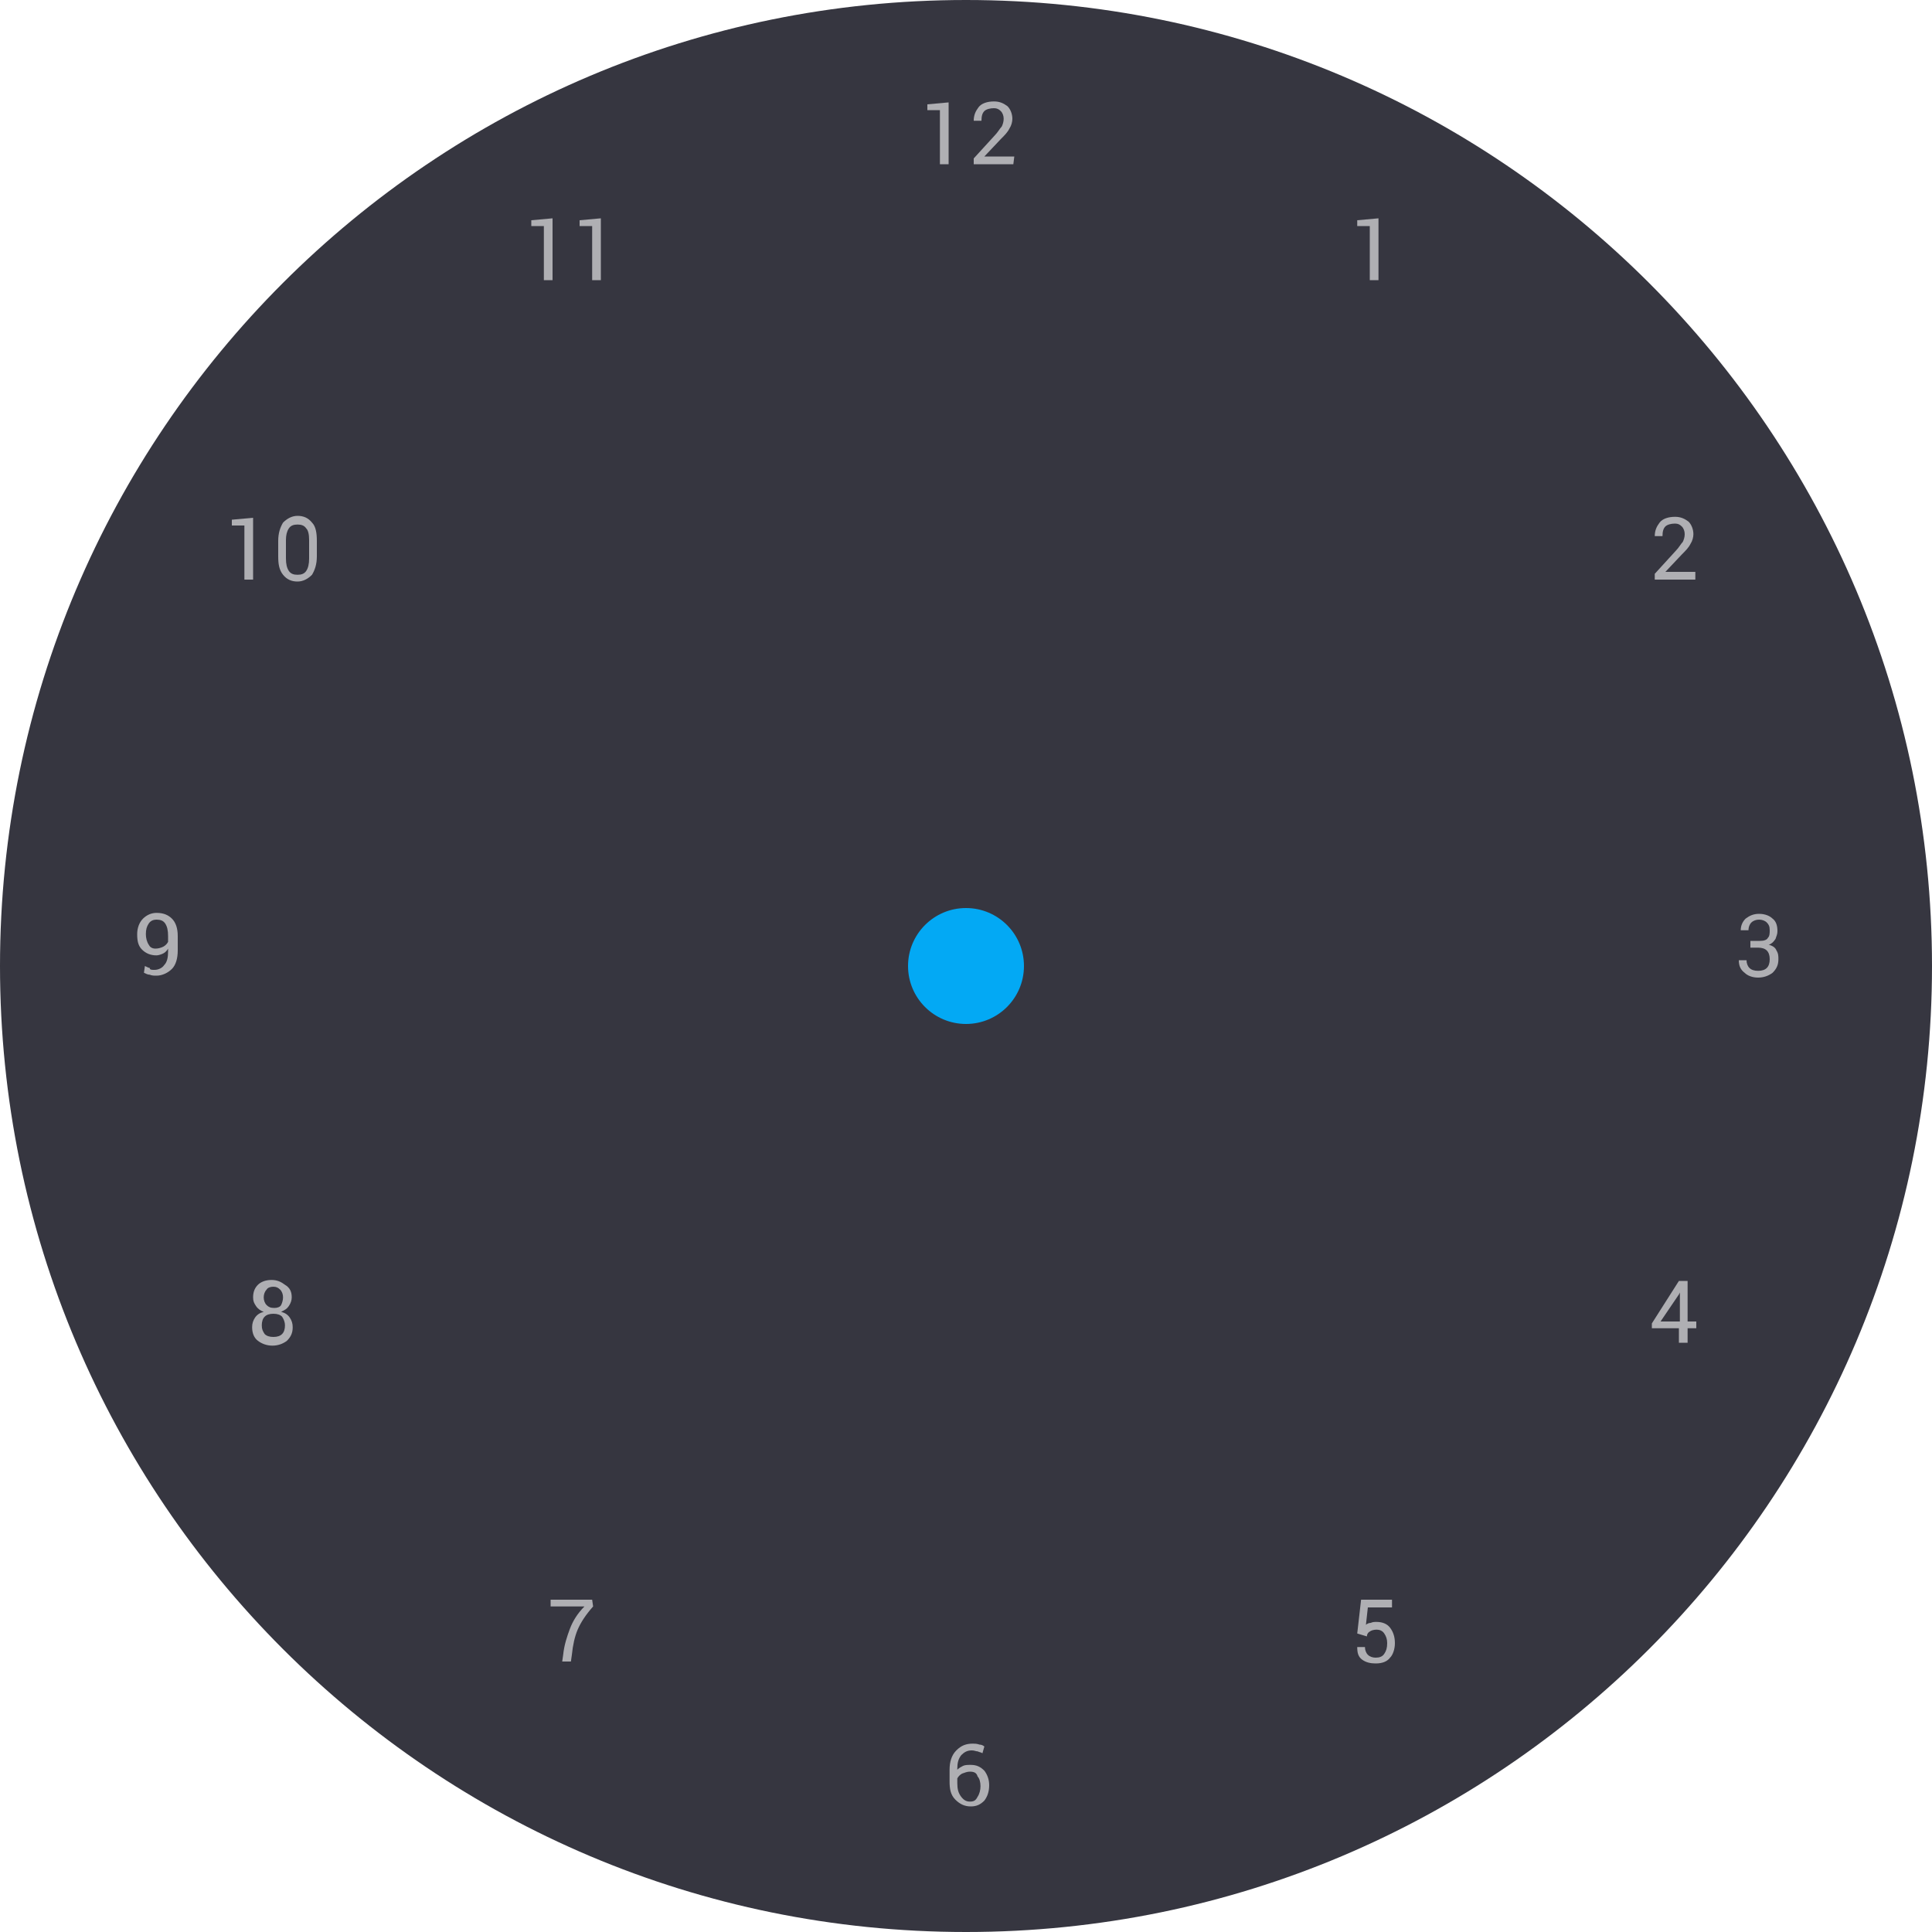
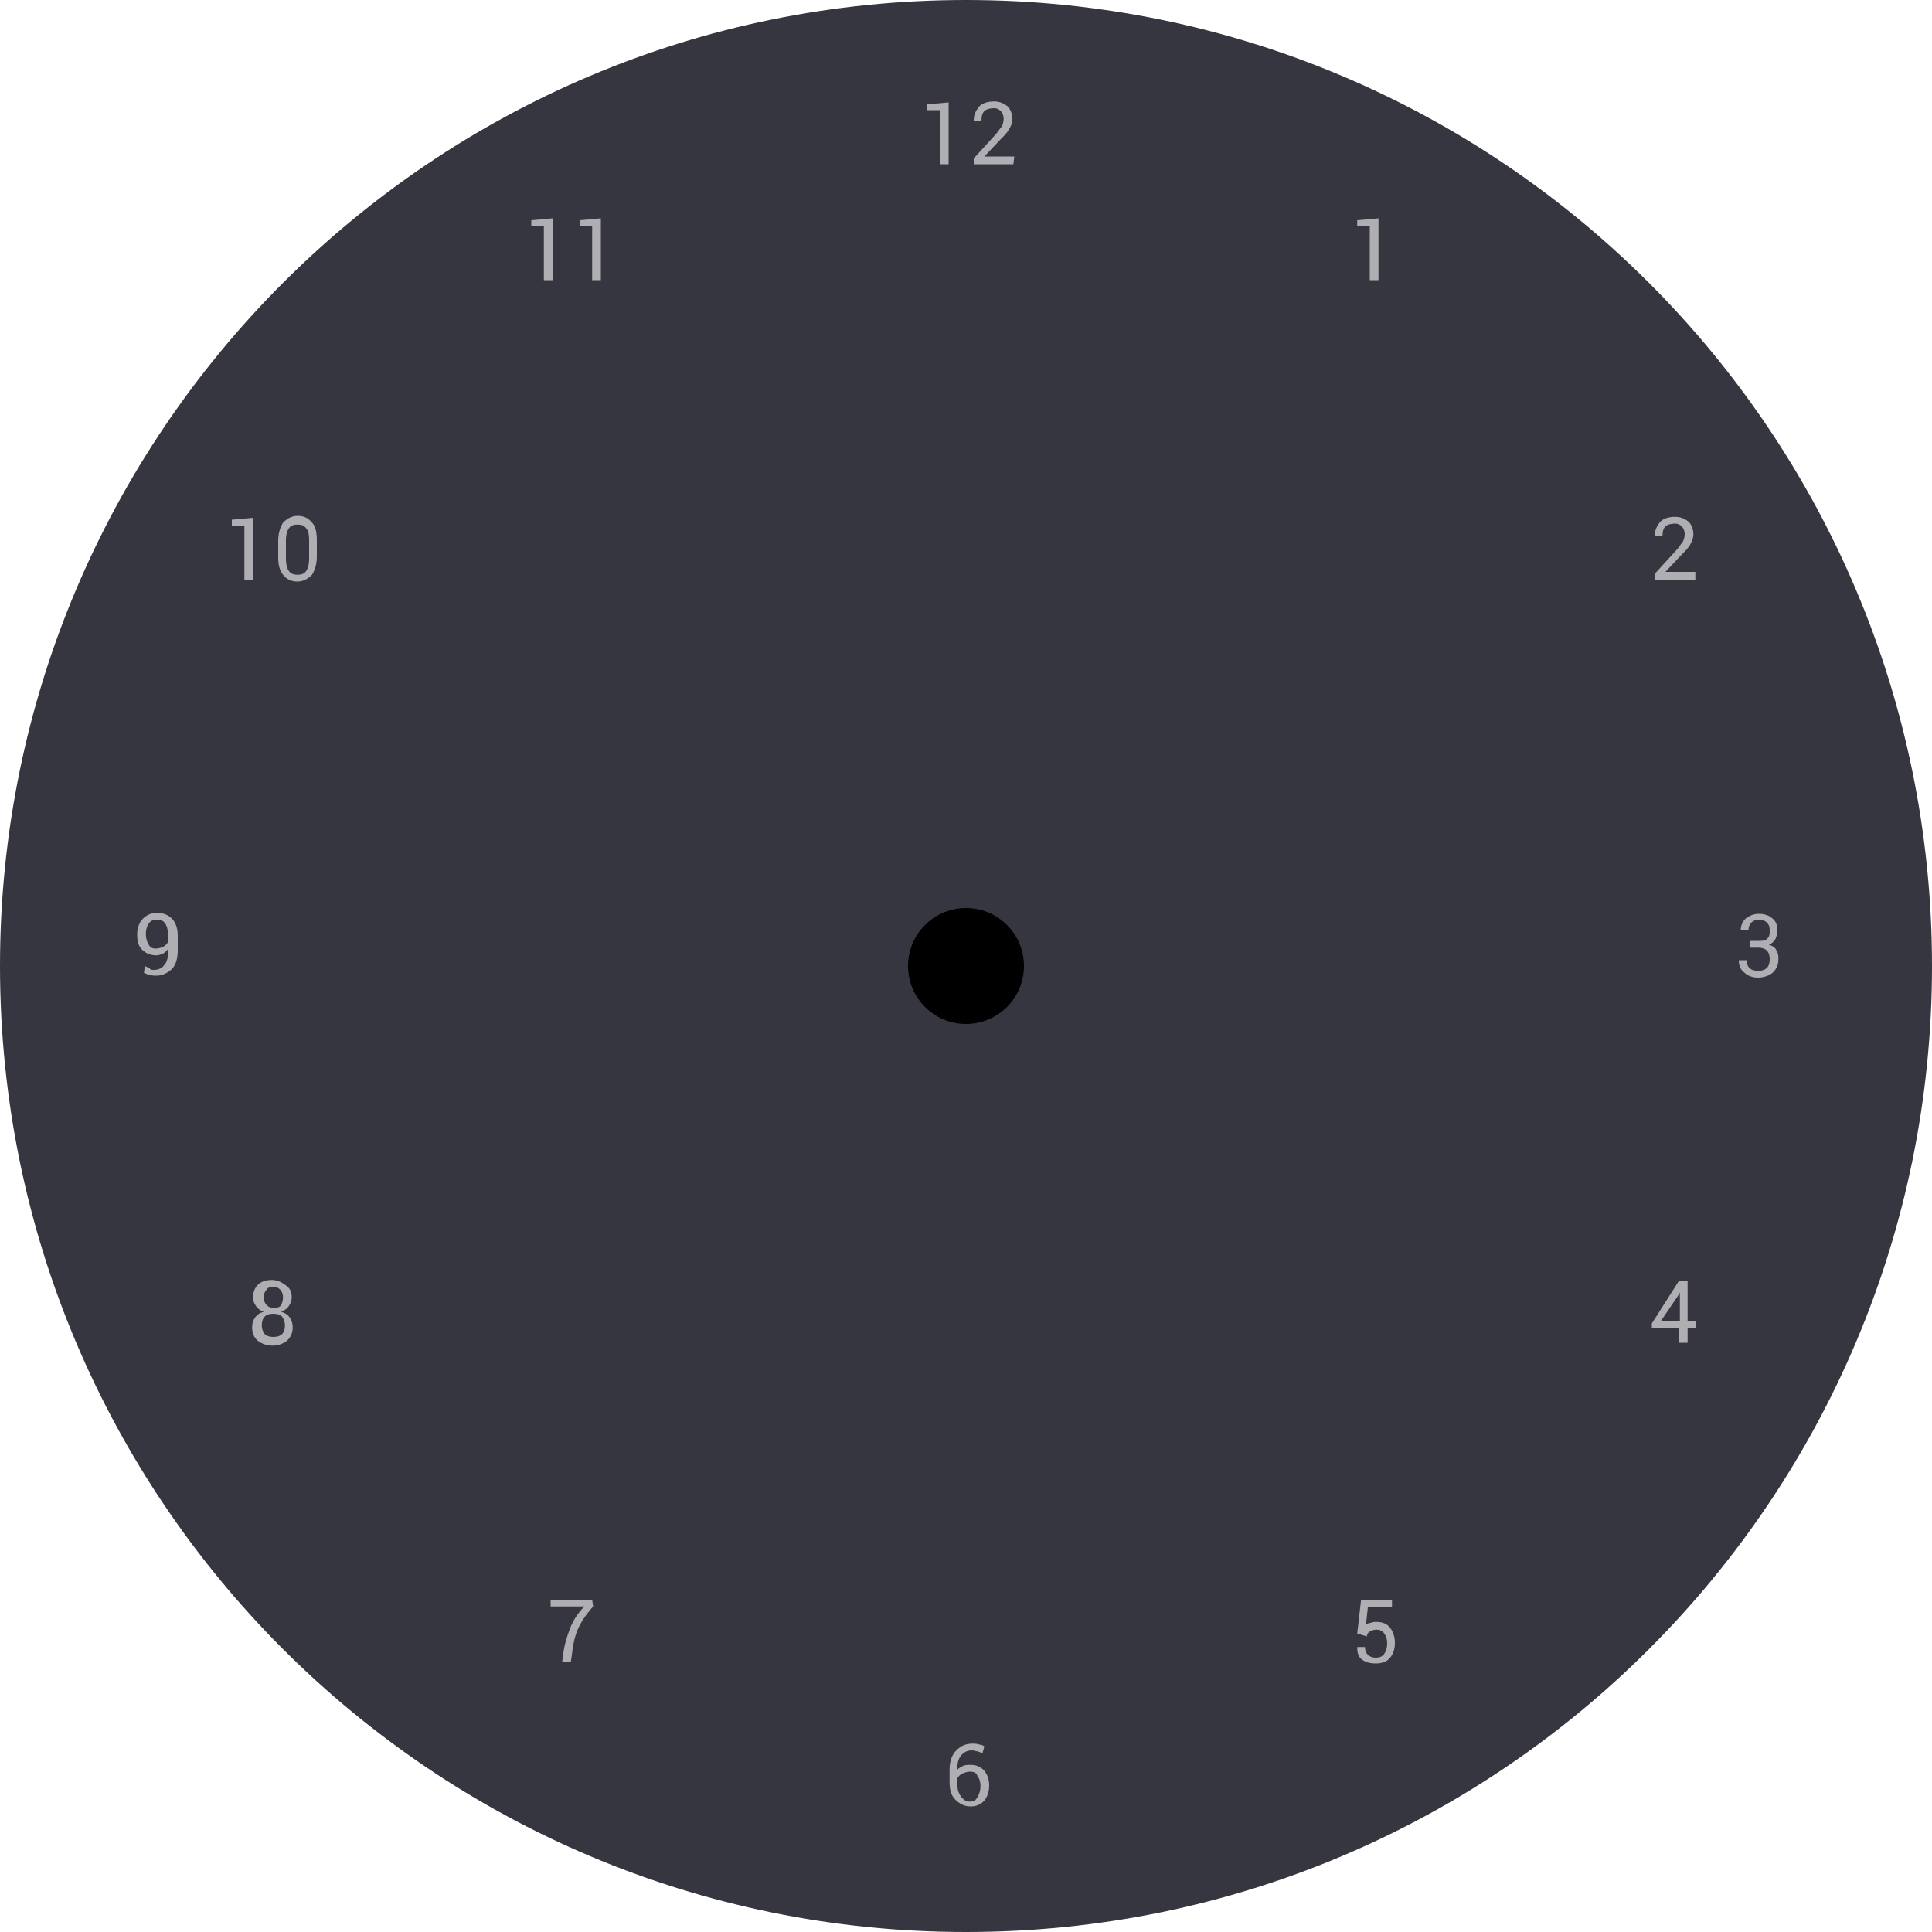
<svg xmlns="http://www.w3.org/2000/svg" version="1.1" id="Layer_1" x="0px" y="0px" width="200px" height="200px" viewBox="0 0 200 200" style="enable-background:new 0 0 200 200;" xml:space="preserve">
  <style type="text/css">
	.st0{fill:#363640;}
	.st1{fill:rgba(255, 255, 255, 0.6);}
- 	.st2{fill:#03A9F4;}
</style>
  <circle class="st0" cx="100" cy="100" r="100" />
  <g>
    <path class="st1" d="M98.2,17h-0.9v-5.6H96v-0.6l2.2-0.2C98.2,10.6,98.2,17,98.2,17z" />
    <path class="st1" d="M104.9,17h-4.1v-0.6l2.1-2.3c0.4-0.4,0.6-0.8,0.8-1c0.1-0.2,0.2-0.5,0.2-0.8s-0.1-0.6-0.3-0.8   c-0.2-0.2-0.4-0.3-0.7-0.3c-0.4,0-0.8,0.1-1,0.3s-0.3,0.5-0.3,1h-0.8l0,0c0-0.6,0.2-1,0.5-1.4s0.9-0.6,1.6-0.6c0.6,0,1,0.2,1.4,0.5   c0.3,0.3,0.5,0.8,0.5,1.3c0,0.3-0.1,0.7-0.3,1c-0.2,0.4-0.5,0.7-0.9,1.1l-1.7,1.8l0,0h3.1L104.9,17L104.9,17z" />
  </g>
  <g>
    <path class="st1" d="M181.4,97.4h0.8c0.4,0,0.7-0.1,0.8-0.3c0.2-0.2,0.2-0.5,0.2-0.8c0-0.4-0.1-0.6-0.3-0.8s-0.5-0.3-0.8-0.3   s-0.6,0.1-0.8,0.3c-0.2,0.2-0.3,0.5-0.3,0.8h-0.8l0,0c0-0.5,0.2-0.9,0.5-1.2c0.4-0.3,0.8-0.5,1.4-0.5c0.6,0,1.1,0.2,1.4,0.5   c0.4,0.3,0.5,0.8,0.5,1.3c0,0.3-0.1,0.5-0.2,0.8c-0.2,0.3-0.4,0.5-0.7,0.6c0.4,0.1,0.7,0.3,0.8,0.6c0.2,0.3,0.2,0.6,0.2,0.9   c0,0.6-0.2,1-0.6,1.4c-0.4,0.3-0.9,0.5-1.5,0.5s-1.1-0.2-1.4-0.5c-0.4-0.3-0.6-0.7-0.6-1.3l0,0h0.8c0,0.3,0.1,0.6,0.3,0.8   c0.2,0.2,0.5,0.3,0.9,0.3s0.7-0.1,0.9-0.3c0.2-0.2,0.3-0.5,0.3-0.9s-0.1-0.7-0.3-0.9c-0.2-0.2-0.5-0.3-0.9-0.3h-0.8v-0.7H181.4z" />
  </g>
  <g>
    <path class="st1" d="M16,100.4c0.4,0,0.8-0.2,1-0.5c0.3-0.3,0.4-0.8,0.4-1.4v-0.3c-0.1,0.2-0.3,0.4-0.5,0.5s-0.5,0.2-0.7,0.2   c-0.6,0-1.1-0.2-1.5-0.6s-0.5-0.9-0.5-1.6c0-0.6,0.2-1.2,0.6-1.6c0.4-0.4,0.9-0.6,1.4-0.6c0.7,0,1.2,0.2,1.6,0.6s0.6,1,0.6,1.8v1.5   c0,0.8-0.2,1.5-0.6,1.9s-1,0.7-1.6,0.7c-0.2,0-0.5,0-0.7-0.1c-0.2,0-0.4-0.1-0.6-0.2L15,100c0.2,0.1,0.4,0.2,0.5,0.2   C15.5,100.4,15.7,100.4,16,100.4z M16.1,98.2c0.3,0,0.6-0.1,0.8-0.2c0.2-0.1,0.4-0.3,0.5-0.5v-0.6c0-0.6-0.1-1-0.3-1.3   c-0.2-0.3-0.5-0.4-0.9-0.4c-0.3,0-0.6,0.1-0.8,0.4s-0.3,0.6-0.3,1.1c0,0.4,0.1,0.8,0.3,1.1C15.5,98,15.7,98.2,16.1,98.2z" />
  </g>
  <g>
    <path class="st1" d="M174.7,136.8h0.9v0.7h-0.9v1.5h-0.9v-1.5H171V137l2.8-4.4h0.9V136.8z M171.9,136.8h2v-3l0,0l-0.1,0.2   L171.9,136.8z" />
  </g>
  <g>
    <path class="st1" d="M175.4,60h-4.1v-0.6l2.1-2.3c0.4-0.4,0.6-0.8,0.8-1c0.1-0.2,0.2-0.5,0.2-0.8s-0.1-0.6-0.3-0.8   s-0.4-0.3-0.7-0.3c-0.4,0-0.8,0.1-1,0.3s-0.3,0.5-0.3,1h-0.8l0,0c0-0.6,0.2-1,0.5-1.4s0.9-0.6,1.6-0.6c0.6,0,1,0.2,1.4,0.5   c0.3,0.3,0.5,0.8,0.5,1.3c0,0.3-0.1,0.7-0.3,1c-0.2,0.4-0.5,0.7-0.9,1.1l-1.7,1.8l0,0h3.1V60H175.4z" />
  </g>
  <g>
    <path class="st1" d="M30.2,134.3c0,0.3-0.1,0.6-0.3,0.9c-0.2,0.3-0.4,0.4-0.8,0.6c0.4,0.1,0.7,0.3,0.9,0.6c0.2,0.3,0.3,0.6,0.3,1   c0,0.6-0.2,1-0.6,1.4c-0.4,0.3-0.9,0.5-1.5,0.5s-1.1-0.2-1.5-0.5s-0.6-0.8-0.6-1.4c0-0.4,0.1-0.7,0.3-1s0.5-0.5,0.9-0.6   c-0.3-0.1-0.6-0.3-0.8-0.6c-0.2-0.3-0.3-0.5-0.3-0.9c0-0.6,0.2-1,0.5-1.3s0.8-0.5,1.4-0.5s1,0.2,1.4,0.5   C30,133.3,30.2,133.7,30.2,134.3z M29.5,137.2c0-0.3-0.1-0.6-0.3-0.9c-0.2-0.2-0.5-0.3-0.9-0.3s-0.7,0.1-0.9,0.3   c-0.2,0.2-0.3,0.5-0.3,0.9s0.1,0.6,0.3,0.9c0.2,0.2,0.5,0.3,0.9,0.3s0.7-0.1,0.9-0.3S29.5,137.6,29.5,137.2z M29.3,134.3   c0-0.3-0.1-0.6-0.3-0.8c-0.2-0.2-0.4-0.3-0.7-0.3c-0.3,0-0.6,0.1-0.7,0.3c-0.2,0.2-0.3,0.5-0.3,0.8s0.1,0.6,0.3,0.8   c0.2,0.2,0.4,0.3,0.8,0.3c0.3,0,0.6-0.1,0.7-0.3S29.3,134.6,29.3,134.3z" />
  </g>
  <g>
    <path class="st1" d="M26.2,60h-0.9v-5.6H24v-0.6l2.2-0.2C26.2,53.6,26.2,60,26.2,60z" />
    <path class="st1" d="M32.8,57.6c0,0.8-0.2,1.4-0.5,1.9c-0.4,0.4-0.9,0.7-1.5,0.7s-1.1-0.2-1.5-0.7s-0.5-1.1-0.5-1.9V56   c0-0.8,0.2-1.4,0.5-1.9c0.4-0.4,0.9-0.7,1.5-0.7s1.1,0.2,1.5,0.7c0.4,0.4,0.5,1.1,0.5,1.9V57.6z M32,55.9c0-0.6-0.1-1-0.3-1.2   c-0.2-0.3-0.5-0.4-0.9-0.4s-0.7,0.1-0.9,0.4c-0.2,0.3-0.3,0.7-0.3,1.2v1.9c0,0.6,0.1,1,0.3,1.3c0.2,0.3,0.5,0.4,0.9,0.4   s0.7-0.1,0.9-0.4c0.2-0.3,0.3-0.7,0.3-1.3V55.9z" />
  </g>
  <g>
    <path class="st1" d="M140.5,169.1l0.4-3.5h3.2v0.8h-2.5l-0.2,1.8c0.1-0.1,0.3-0.2,0.5-0.2c0.2-0.1,0.4-0.1,0.6-0.1   c0.6,0,1.1,0.2,1.4,0.6c0.3,0.4,0.5,0.9,0.5,1.6c0,0.6-0.2,1.2-0.5,1.5c-0.3,0.4-0.8,0.6-1.5,0.6c-0.5,0-1-0.1-1.4-0.4   c-0.4-0.3-0.5-0.7-0.5-1.3l0,0h0.8c0,0.3,0.1,0.6,0.3,0.8s0.5,0.3,0.8,0.3c0.4,0,0.7-0.1,0.9-0.4c0.2-0.3,0.3-0.6,0.3-1.1   c0-0.4-0.1-0.7-0.3-1s-0.5-0.4-0.8-0.4s-0.6,0.1-0.7,0.2c-0.2,0.1-0.3,0.3-0.3,0.5L140.5,169.1z" />
  </g>
  <g>
    <path class="st1" d="M142.7,29h-0.9v-5.6h-1.3v-0.6l2.2-0.2V29z" />
  </g>
  <g>
    <path class="st1" d="M61.4,166.3c-0.8,0.9-1.3,1.7-1.6,2.4s-0.5,1.6-0.6,2.6l-0.1,0.7h-0.9l0.1-0.7c0.1-1,0.4-1.9,0.7-2.7   s0.8-1.6,1.5-2.3H57v-0.7h4.3L61.4,166.3L61.4,166.3z" />
  </g>
  <g>
    <path class="st1" d="M57.2,29h-0.9v-5.6H55v-0.6l2.2-0.2V29z" />
    <path class="st1" d="M62.2,29h-0.9v-5.6H60v-0.6l2.2-0.2V29z" />
  </g>
  <g>
    <path class="st1" d="M100.7,180.5c0.2,0,0.4,0,0.7,0.1c0.2,0,0.4,0.1,0.5,0.2l-0.2,0.7c-0.1-0.1-0.3-0.1-0.5-0.2   c-0.2,0-0.3-0.1-0.6-0.1c-0.5,0-0.8,0.2-1.1,0.5c-0.3,0.4-0.4,0.8-0.4,1.4v0.1c0.2-0.2,0.4-0.3,0.6-0.4c0.2-0.1,0.5-0.1,0.8-0.1   c0.6,0,1,0.2,1.4,0.6c0.3,0.4,0.5,0.9,0.5,1.5c0,0.7-0.2,1.2-0.5,1.6c-0.4,0.4-0.8,0.6-1.4,0.6s-1.1-0.2-1.6-0.7s-0.6-1.1-0.6-1.9   v-1.2c0-0.8,0.2-1.5,0.7-2S100,180.5,100.7,180.5z M100.4,183.4c-0.3,0-0.5,0.1-0.8,0.2c-0.2,0.1-0.4,0.3-0.5,0.5v0.5   c0,0.6,0.1,1,0.4,1.4s0.6,0.5,0.9,0.5c0.4,0,0.6-0.1,0.8-0.5c0.2-0.3,0.3-0.7,0.3-1.1c0-0.4-0.1-0.8-0.3-1   C101.1,183.5,100.8,183.4,100.4,183.4z" />
  </g>
-   <circle class="st2" cx="100" cy="100" r="6" />
+   <circle cx="100" cy="100" r="6" fill="currentColor" />
</svg>
